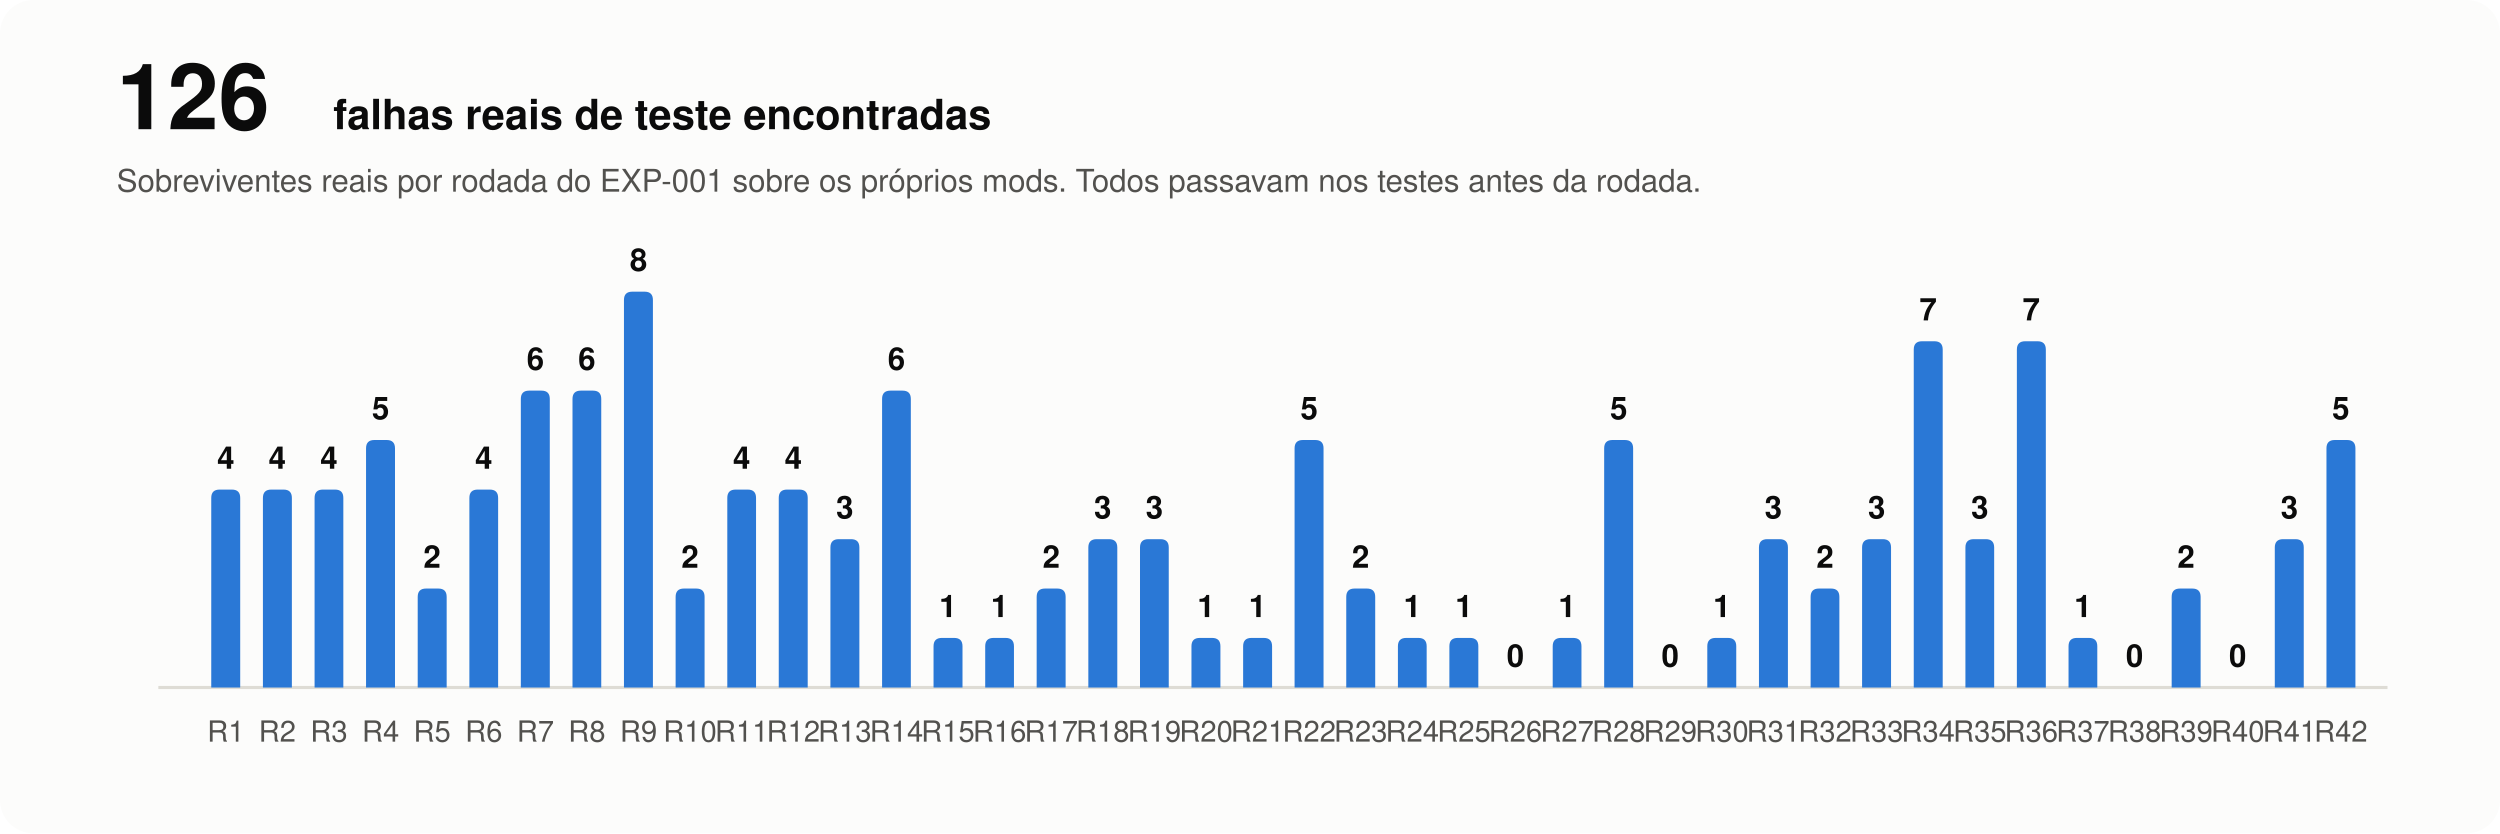
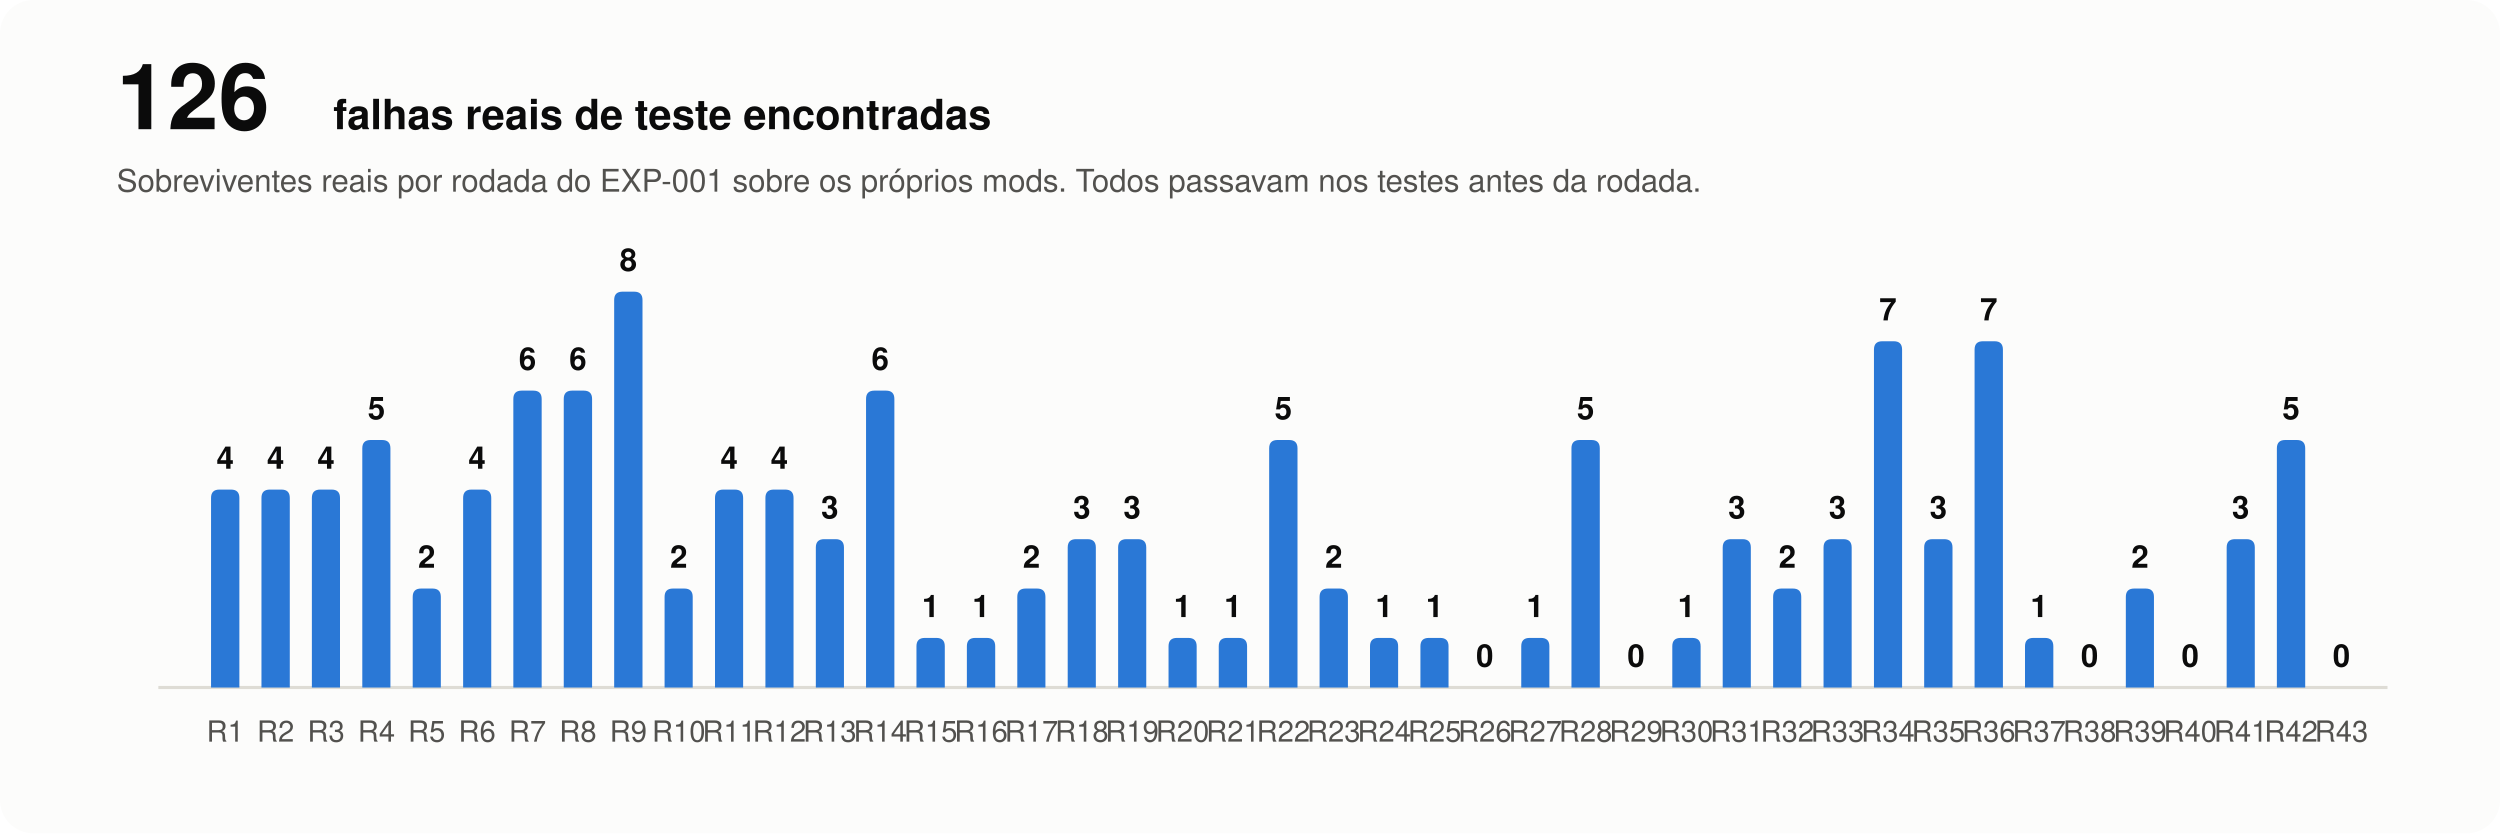
- <svg xmlns="http://www.w3.org/2000/svg" viewBox="0 0 1200 400" width="1200" height="400" role="img" aria-label="126 falhas reais de teste encontradas em 42 rodadas" font-family="ui-sans-serif, -apple-system, 'Segoe UI', Helvetica, Arial, sans-serif">
+ <svg xmlns="http://www.w3.org/2000/svg" viewBox="0 0 1200 400" width="1200" height="400" role="img" aria-label="126 falhas reais de teste encontradas em 43 rodadas" font-family="ui-sans-serif, -apple-system, 'Segoe UI', Helvetica, Arial, sans-serif">
  <style>
  .sup { fill: #fcfcfb; } .sup2 { fill: #f3f2ef; } .borda { stroke: #dedcd5; }
  .t1 { fill: #0b0b0b; } .t2 { fill: #52514e; } .t3 { fill: #8a887f; }
  .ac { fill: #2a78d6; } .acs { stroke: #2a78d6; } .acf { fill: #e8f1fb; }
  .ok { fill: #0f7a3d; } .okf { fill: #e3f3e8; }
  @media (prefers-color-scheme: dark) {
    .sup { fill: #1a1a19; } .sup2 { fill: #232322; } .borda { stroke: #3a3936; }
    .t1 { fill: #f0efec; } .t2 { fill: #c3c2b7; } .t3 { fill: #8f8d84; }
    .ac { fill: #3987e5; } .acs { stroke: #3987e5; } .acf { fill: #1d2c40; }
    .ok { fill: #4cc27a; } .okf { fill: #16301f; }
  }
  @media (prefers-reduced-motion: reduce) { * { animation: none !important; } }

  .barra { transform-box: fill-box; transform-origin: bottom; animation: cresce 1.1s cubic-bezier(.2,.8,.2,1); }
  @keyframes cresce { from { transform: scaleY(0); } to { transform: scaleY(1); } }
</style>
  <rect width="1200" height="400" rx="16" class="sup" />
  <text x="56" y="62" font-size="44" font-weight="800" class="t1">126</text>
  <text x="160" y="62" font-size="20" font-weight="700" class="t1">falhas reais de teste encontradas</text>
  <text x="56" y="92" font-size="15" class="t2">Sobreviventes reais por rodada do EXP-001 sobre os próprios mods. Todos passavam nos testes antes da rodada.</text>
  <line x1="76" y1="330" x2="1146" y2="330" class="borda" stroke-width="1.5" />
  <g class="barra">
-     <path d="M101.4,330 L101.4,239.0 Q101.4,235.0 105.4,235.0 L111.3,235.0 Q115.3,235.0 115.3,239.0 L115.3,330 Z" class="ac" />
-   </g>
-   <text x="108.4" y="225.0" font-size="15" font-weight="700" class="t1" text-anchor="middle">4</text>
-   <text x="108.4" y="356" font-size="14" class="t2" text-anchor="middle">R1</text>
-   <g class="barra">
-     <path d="M126.2,330 L126.2,239.0 Q126.2,235.0 130.2,235.0 L136.1,235.0 Q140.1,235.0 140.1,239.0 L140.1,330 Z" class="ac" />
-   </g>
-   <text x="133.1" y="225.0" font-size="15" font-weight="700" class="t1" text-anchor="middle">4</text>
-   <text x="133.1" y="356" font-size="14" class="t2" text-anchor="middle">R2</text>
-   <g class="barra">
-     <path d="M151.0,330 L151.0,239.0 Q151.0,235.0 155.0,235.0 L160.8,235.0 Q164.8,235.0 164.8,239.0 L164.8,330 Z" class="ac" />
-   </g>
-   <text x="157.9" y="225.0" font-size="15" font-weight="700" class="t1" text-anchor="middle">4</text>
-   <text x="157.9" y="356" font-size="14" class="t2" text-anchor="middle">R3</text>
-   <g class="barra">
-     <path d="M175.7,330 L175.7,215.2 Q175.7,211.2 179.7,211.2 L185.6,211.2 Q189.6,211.2 189.6,215.2 L189.6,330 Z" class="ac" />
-   </g>
-   <text x="182.7" y="201.2" font-size="15" font-weight="700" class="t1" text-anchor="middle">5</text>
-   <text x="182.7" y="356" font-size="14" class="t2" text-anchor="middle">R4</text>
-   <g class="barra">
-     <path d="M200.5,330 L200.5,286.5 Q200.5,282.5 204.5,282.5 L210.4,282.5 Q214.4,282.5 214.4,286.5 L214.4,330 Z" class="ac" />
-   </g>
-   <text x="207.4" y="272.5" font-size="15" font-weight="700" class="t1" text-anchor="middle">2</text>
-   <text x="207.4" y="356" font-size="14" class="t2" text-anchor="middle">R5</text>
-   <g class="barra">
-     <path d="M225.3,330 L225.3,239.0 Q225.3,235.0 229.3,235.0 L235.1,235.0 Q239.1,235.0 239.1,239.0 L239.1,330 Z" class="ac" />
-   </g>
-   <text x="232.2" y="225.0" font-size="15" font-weight="700" class="t1" text-anchor="middle">4</text>
-   <text x="232.2" y="356" font-size="14" class="t2" text-anchor="middle">R6</text>
-   <g class="barra">
-     <path d="M250.0,330 L250.0,191.5 Q250.0,187.5 254.0,187.5 L259.9,187.5 Q263.9,187.5 263.9,191.5 L263.9,330 Z" class="ac" />
-   </g>
-   <text x="257.0" y="177.5" font-size="15" font-weight="700" class="t1" text-anchor="middle">6</text>
-   <text x="257.0" y="356" font-size="14" class="t2" text-anchor="middle">R7</text>
-   <g class="barra">
-     <path d="M274.8,330 L274.8,191.5 Q274.8,187.5 278.8,187.5 L284.6,187.5 Q288.6,187.5 288.6,191.5 L288.6,330 Z" class="ac" />
-   </g>
-   <text x="281.7" y="177.5" font-size="15" font-weight="700" class="t1" text-anchor="middle">6</text>
-   <text x="281.7" y="356" font-size="14" class="t2" text-anchor="middle">R8</text>
-   <g class="barra">
-     <path d="M299.5,330 L299.5,144.0 Q299.5,140.0 303.5,140.0 L309.4,140.0 Q313.4,140.0 313.4,144.0 L313.4,330 Z" class="ac" />
-   </g>
-   <text x="306.5" y="130.0" font-size="15" font-weight="700" class="t1" text-anchor="middle">8</text>
-   <text x="306.5" y="356" font-size="14" class="t2" text-anchor="middle">R9</text>
-   <g class="barra">
-     <path d="M324.3,330 L324.3,286.5 Q324.3,282.5 328.3,282.5 L334.2,282.5 Q338.2,282.5 338.2,286.5 L338.2,330 Z" class="ac" />
-   </g>
-   <text x="331.2" y="272.5" font-size="15" font-weight="700" class="t1" text-anchor="middle">2</text>
-   <text x="331.2" y="356" font-size="14" class="t2" text-anchor="middle">R10</text>
-   <g class="barra">
-     <path d="M349.1,330 L349.1,239.0 Q349.1,235.0 353.1,235.0 L358.9,235.0 Q362.9,235.0 362.9,239.0 L362.9,330 Z" class="ac" />
-   </g>
-   <text x="356.0" y="225.0" font-size="15" font-weight="700" class="t1" text-anchor="middle">4</text>
-   <text x="356.0" y="356" font-size="14" class="t2" text-anchor="middle">R11</text>
-   <g class="barra">
-     <path d="M373.8,330 L373.8,239.0 Q373.8,235.0 377.8,235.0 L383.7,235.0 Q387.7,235.0 387.7,239.0 L387.7,330 Z" class="ac" />
-   </g>
-   <text x="380.8" y="225.0" font-size="15" font-weight="700" class="t1" text-anchor="middle">4</text>
-   <text x="380.8" y="356" font-size="14" class="t2" text-anchor="middle">R12</text>
-   <g class="barra">
-     <path d="M398.6,330 L398.6,262.8 Q398.6,258.8 402.6,258.8 L408.5,258.8 Q412.5,258.8 412.5,262.8 L412.5,330 Z" class="ac" />
-   </g>
-   <text x="405.5" y="248.8" font-size="15" font-weight="700" class="t1" text-anchor="middle">3</text>
-   <text x="405.5" y="356" font-size="14" class="t2" text-anchor="middle">R13</text>
-   <g class="barra">
-     <path d="M423.4,330 L423.4,191.5 Q423.4,187.5 427.4,187.5 L433.2,187.5 Q437.2,187.5 437.2,191.5 L437.2,330 Z" class="ac" />
-   </g>
-   <text x="430.3" y="177.5" font-size="15" font-weight="700" class="t1" text-anchor="middle">6</text>
-   <text x="430.3" y="356" font-size="14" class="t2" text-anchor="middle">R14</text>
-   <g class="barra">
-     <path d="M448.1,330 L448.1,310.2 Q448.1,306.2 452.1,306.2 L458.0,306.2 Q462.0,306.2 462.0,310.2 L462.0,330 Z" class="ac" />
-   </g>
-   <text x="455.0" y="296.2" font-size="15" font-weight="700" class="t1" text-anchor="middle">1</text>
-   <text x="455.0" y="356" font-size="14" class="t2" text-anchor="middle">R15</text>
-   <g class="barra">
-     <path d="M472.9,330 L472.9,310.2 Q472.9,306.2 476.9,306.2 L482.7,306.2 Q486.7,306.2 486.7,310.2 L486.7,330 Z" class="ac" />
-   </g>
-   <text x="479.8" y="296.2" font-size="15" font-weight="700" class="t1" text-anchor="middle">1</text>
-   <text x="479.8" y="356" font-size="14" class="t2" text-anchor="middle">R16</text>
-   <g class="barra">
-     <path d="M497.6,330 L497.6,286.5 Q497.6,282.5 501.6,282.5 L507.5,282.5 Q511.5,282.5 511.5,286.5 L511.5,330 Z" class="ac" />
-   </g>
-   <text x="504.6" y="272.5" font-size="15" font-weight="700" class="t1" text-anchor="middle">2</text>
-   <text x="504.6" y="356" font-size="14" class="t2" text-anchor="middle">R17</text>
-   <g class="barra">
-     <path d="M522.4,330 L522.4,262.8 Q522.4,258.8 526.4,258.8 L532.3,258.8 Q536.3,258.8 536.3,262.8 L536.3,330 Z" class="ac" />
-   </g>
-   <text x="529.3" y="248.8" font-size="15" font-weight="700" class="t1" text-anchor="middle">3</text>
-   <text x="529.3" y="356" font-size="14" class="t2" text-anchor="middle">R18</text>
-   <g class="barra">
-     <path d="M547.2,330 L547.2,262.8 Q547.2,258.8 551.2,258.8 L557.0,258.8 Q561.0,258.8 561.0,262.8 L561.0,330 Z" class="ac" />
-   </g>
-   <text x="554.1" y="248.8" font-size="15" font-weight="700" class="t1" text-anchor="middle">3</text>
-   <text x="554.1" y="356" font-size="14" class="t2" text-anchor="middle">R19</text>
-   <g class="barra">
-     <path d="M571.9,330 L571.9,310.2 Q571.9,306.2 575.9,306.2 L581.8,306.2 Q585.8,306.2 585.8,310.2 L585.8,330 Z" class="ac" />
-   </g>
-   <text x="578.9" y="296.2" font-size="15" font-weight="700" class="t1" text-anchor="middle">1</text>
-   <text x="578.9" y="356" font-size="14" class="t2" text-anchor="middle">R20</text>
-   <g class="barra">
-     <path d="M596.7,330 L596.7,310.2 Q596.7,306.2 600.7,306.2 L606.6,306.2 Q610.6,306.2 610.6,310.2 L610.6,330 Z" class="ac" />
-   </g>
-   <text x="603.6" y="296.2" font-size="15" font-weight="700" class="t1" text-anchor="middle">1</text>
-   <text x="603.6" y="356" font-size="14" class="t2" text-anchor="middle">R21</text>
-   <g class="barra">
-     <path d="M621.4,330 L621.4,215.2 Q621.4,211.2 625.4,211.2 L631.3,211.2 Q635.3,211.2 635.3,215.2 L635.3,330 Z" class="ac" />
-   </g>
-   <text x="628.4" y="201.2" font-size="15" font-weight="700" class="t1" text-anchor="middle">5</text>
-   <text x="628.4" y="356" font-size="14" class="t2" text-anchor="middle">R22</text>
-   <g class="barra">
-     <path d="M646.2,330 L646.2,286.5 Q646.2,282.5 650.2,282.5 L656.1,282.5 Q660.1,282.5 660.1,286.5 L660.1,330 Z" class="ac" />
-   </g>
-   <text x="653.1" y="272.5" font-size="15" font-weight="700" class="t1" text-anchor="middle">2</text>
-   <text x="653.1" y="356" font-size="14" class="t2" text-anchor="middle">R23</text>
-   <g class="barra">
-     <path d="M671.0,330 L671.0,310.2 Q671.0,306.2 675.0,306.2 L680.8,306.2 Q684.8,306.2 684.8,310.2 L684.8,330 Z" class="ac" />
-   </g>
-   <text x="677.9" y="296.2" font-size="15" font-weight="700" class="t1" text-anchor="middle">1</text>
-   <text x="677.9" y="356" font-size="14" class="t2" text-anchor="middle">R24</text>
-   <g class="barra">
-     <path d="M695.7,330 L695.7,310.2 Q695.7,306.2 699.7,306.2 L705.6,306.2 Q709.6,306.2 709.6,310.2 L709.6,330 Z" class="ac" />
-   </g>
-   <text x="702.7" y="296.2" font-size="15" font-weight="700" class="t1" text-anchor="middle">1</text>
-   <text x="702.7" y="356" font-size="14" class="t2" text-anchor="middle">R25</text>
-   <g class="barra">
-     <path d="M720.5,330 L720.5,330.0 Q720.5,330.0 720.5,330.0 L734.4,330.0 Q734.4,330.0 734.4,330.0 L734.4,330 Z" class="ac" />
-   </g>
-   <text x="727.4" y="320.0" font-size="15" font-weight="700" class="t1" text-anchor="middle">0</text>
-   <text x="727.4" y="356" font-size="14" class="t2" text-anchor="middle">R26</text>
-   <g class="barra">
-     <path d="M745.3,330 L745.3,310.2 Q745.3,306.2 749.3,306.2 L755.1,306.2 Q759.1,306.2 759.1,310.2 L759.1,330 Z" class="ac" />
-   </g>
-   <text x="752.2" y="296.2" font-size="15" font-weight="700" class="t1" text-anchor="middle">1</text>
-   <text x="752.2" y="356" font-size="14" class="t2" text-anchor="middle">R27</text>
-   <g class="barra">
-     <path d="M770.0,330 L770.0,215.2 Q770.0,211.2 774.0,211.2 L779.9,211.2 Q783.9,211.2 783.9,215.2 L783.9,330 Z" class="ac" />
-   </g>
-   <text x="777.0" y="201.2" font-size="15" font-weight="700" class="t1" text-anchor="middle">5</text>
-   <text x="777.0" y="356" font-size="14" class="t2" text-anchor="middle">R28</text>
-   <g class="barra">
-     <path d="M794.8,330 L794.8,330.0 Q794.8,330.0 794.8,330.0 L808.6,330.0 Q808.6,330.0 808.6,330.0 L808.6,330 Z" class="ac" />
-   </g>
-   <text x="801.7" y="320.0" font-size="15" font-weight="700" class="t1" text-anchor="middle">0</text>
-   <text x="801.7" y="356" font-size="14" class="t2" text-anchor="middle">R29</text>
-   <g class="barra">
-     <path d="M819.5,330 L819.5,310.2 Q819.5,306.2 823.5,306.2 L829.4,306.2 Q833.4,306.2 833.4,310.2 L833.4,330 Z" class="ac" />
-   </g>
-   <text x="826.5" y="296.2" font-size="15" font-weight="700" class="t1" text-anchor="middle">1</text>
-   <text x="826.5" y="356" font-size="14" class="t2" text-anchor="middle">R30</text>
-   <g class="barra">
-     <path d="M844.3,330 L844.3,262.8 Q844.3,258.8 848.3,258.8 L854.2,258.8 Q858.2,258.8 858.2,262.8 L858.2,330 Z" class="ac" />
-   </g>
-   <text x="851.2" y="248.8" font-size="15" font-weight="700" class="t1" text-anchor="middle">3</text>
-   <text x="851.2" y="356" font-size="14" class="t2" text-anchor="middle">R31</text>
-   <g class="barra">
-     <path d="M869.1,330 L869.1,286.5 Q869.1,282.5 873.1,282.5 L878.9,282.5 Q882.9,282.5 882.9,286.5 L882.9,330 Z" class="ac" />
-   </g>
-   <text x="876.0" y="272.5" font-size="15" font-weight="700" class="t1" text-anchor="middle">2</text>
-   <text x="876.0" y="356" font-size="14" class="t2" text-anchor="middle">R32</text>
-   <g class="barra">
-     <path d="M893.8,330 L893.8,262.8 Q893.8,258.8 897.8,258.8 L903.7,258.8 Q907.7,258.8 907.7,262.8 L907.7,330 Z" class="ac" />
-   </g>
-   <text x="900.8" y="248.8" font-size="15" font-weight="700" class="t1" text-anchor="middle">3</text>
-   <text x="900.8" y="356" font-size="14" class="t2" text-anchor="middle">R33</text>
-   <g class="barra">
-     <path d="M918.6,330 L918.6,167.8 Q918.6,163.8 922.6,163.8 L928.5,163.8 Q932.5,163.8 932.5,167.8 L932.5,330 Z" class="ac" />
-   </g>
-   <text x="925.5" y="153.8" font-size="15" font-weight="700" class="t1" text-anchor="middle">7</text>
-   <text x="925.5" y="356" font-size="14" class="t2" text-anchor="middle">R34</text>
-   <g class="barra">
-     <path d="M943.4,330 L943.4,262.8 Q943.4,258.8 947.4,258.8 L953.2,258.8 Q957.2,258.8 957.2,262.8 L957.2,330 Z" class="ac" />
-   </g>
-   <text x="950.3" y="248.8" font-size="15" font-weight="700" class="t1" text-anchor="middle">3</text>
-   <text x="950.3" y="356" font-size="14" class="t2" text-anchor="middle">R35</text>
-   <g class="barra">
-     <path d="M968.1,330 L968.1,167.8 Q968.1,163.8 972.1,163.8 L978.0,163.8 Q982.0,163.8 982.0,167.8 L982.0,330 Z" class="ac" />
-   </g>
-   <text x="975.0" y="153.8" font-size="15" font-weight="700" class="t1" text-anchor="middle">7</text>
-   <text x="975.0" y="356" font-size="14" class="t2" text-anchor="middle">R36</text>
-   <g class="barra">
-     <path d="M992.9,330 L992.9,310.2 Q992.9,306.2 996.9,306.2 L1002.7,306.2 Q1006.7,306.2 1006.7,310.2 L1006.7,330 Z" class="ac" />
-   </g>
-   <text x="999.8" y="296.2" font-size="15" font-weight="700" class="t1" text-anchor="middle">1</text>
-   <text x="999.8" y="356" font-size="14" class="t2" text-anchor="middle">R37</text>
-   <g class="barra">
-     <path d="M1017.6,330 L1017.6,330.0 Q1017.6,330.0 1017.6,330.0 L1031.5,330.0 Q1031.5,330.0 1031.5,330.0 L1031.5,330 Z" class="ac" />
-   </g>
-   <text x="1024.6" y="320.0" font-size="15" font-weight="700" class="t1" text-anchor="middle">0</text>
-   <text x="1024.6" y="356" font-size="14" class="t2" text-anchor="middle">R38</text>
-   <g class="barra">
-     <path d="M1042.4,330 L1042.4,286.5 Q1042.4,282.5 1046.4,282.5 L1052.3,282.5 Q1056.3,282.5 1056.3,286.5 L1056.3,330 Z" class="ac" />
-   </g>
-   <text x="1049.3" y="272.5" font-size="15" font-weight="700" class="t1" text-anchor="middle">2</text>
-   <text x="1049.3" y="356" font-size="14" class="t2" text-anchor="middle">R39</text>
-   <g class="barra">
-     <path d="M1067.2,330 L1067.2,330.0 Q1067.2,330.0 1067.2,330.0 L1081.0,330.0 Q1081.0,330.0 1081.0,330.0 L1081.0,330 Z" class="ac" />
-   </g>
-   <text x="1074.1" y="320.0" font-size="15" font-weight="700" class="t1" text-anchor="middle">0</text>
-   <text x="1074.1" y="356" font-size="14" class="t2" text-anchor="middle">R40</text>
-   <g class="barra">
-     <path d="M1091.9,330 L1091.9,262.8 Q1091.9,258.8 1095.9,258.8 L1101.8,258.8 Q1105.8,258.8 1105.8,262.8 L1105.8,330 Z" class="ac" />
-   </g>
-   <text x="1098.9" y="248.8" font-size="15" font-weight="700" class="t1" text-anchor="middle">3</text>
-   <text x="1098.9" y="356" font-size="14" class="t2" text-anchor="middle">R41</text>
-   <g class="barra">
-     <path d="M1116.7,330 L1116.7,215.2 Q1116.7,211.2 1120.7,211.2 L1126.6,211.2 Q1130.6,211.2 1130.6,215.2 L1130.6,330 Z" class="ac" />
-   </g>
-   <text x="1123.6" y="201.2" font-size="15" font-weight="700" class="t1" text-anchor="middle">5</text>
-   <text x="1123.6" y="356" font-size="14" class="t2" text-anchor="middle">R42</text>
+     <path d="M101.3,330 L101.3,239.0 Q101.3,235.0 105.3,235.0 L110.9,235.0 Q114.9,235.0 114.9,239.0 L114.9,330 Z" class="ac" />
+   </g>
+   <text x="108.1" y="225.0" font-size="15" font-weight="700" class="t1" text-anchor="middle">4</text>
+   <text x="108.1" y="356" font-size="14" class="t2" text-anchor="middle">R1</text>
+   <g class="barra">
+     <path d="M125.5,330 L125.5,239.0 Q125.5,235.0 129.5,235.0 L135.1,235.0 Q139.1,235.0 139.1,239.0 L139.1,330 Z" class="ac" />
+   </g>
+   <text x="132.3" y="225.0" font-size="15" font-weight="700" class="t1" text-anchor="middle">4</text>
+   <text x="132.3" y="356" font-size="14" class="t2" text-anchor="middle">R2</text>
+   <g class="barra">
+     <path d="M149.7,330 L149.7,239.0 Q149.7,235.0 153.7,235.0 L159.2,235.0 Q163.2,235.0 163.2,239.0 L163.2,330 Z" class="ac" />
+   </g>
+   <text x="156.5" y="225.0" font-size="15" font-weight="700" class="t1" text-anchor="middle">4</text>
+   <text x="156.5" y="356" font-size="14" class="t2" text-anchor="middle">R3</text>
+   <g class="barra">
+     <path d="M173.9,330 L173.9,215.2 Q173.9,211.2 177.9,211.2 L183.4,211.2 Q187.4,211.2 187.4,215.2 L187.4,330 Z" class="ac" />
+   </g>
+   <text x="180.7" y="201.2" font-size="15" font-weight="700" class="t1" text-anchor="middle">5</text>
+   <text x="180.7" y="356" font-size="14" class="t2" text-anchor="middle">R4</text>
+   <g class="barra">
+     <path d="M198.1,330 L198.1,286.5 Q198.1,282.5 202.1,282.5 L207.6,282.5 Q211.6,282.5 211.6,286.5 L211.6,330 Z" class="ac" />
+   </g>
+   <text x="204.8" y="272.5" font-size="15" font-weight="700" class="t1" text-anchor="middle">2</text>
+   <text x="204.8" y="356" font-size="14" class="t2" text-anchor="middle">R5</text>
+   <g class="barra">
+     <path d="M222.3,330 L222.3,239.0 Q222.3,235.0 226.3,235.0 L231.8,235.0 Q235.8,235.0 235.8,239.0 L235.8,330 Z" class="ac" />
+   </g>
+   <text x="229.0" y="225.0" font-size="15" font-weight="700" class="t1" text-anchor="middle">4</text>
+   <text x="229.0" y="356" font-size="14" class="t2" text-anchor="middle">R6</text>
+   <g class="barra">
+     <path d="M246.4,330 L246.4,191.5 Q246.4,187.5 250.4,187.5 L256.0,187.5 Q260.0,187.5 260.0,191.5 L260.0,330 Z" class="ac" />
+   </g>
+   <text x="253.2" y="177.5" font-size="15" font-weight="700" class="t1" text-anchor="middle">6</text>
+   <text x="253.2" y="356" font-size="14" class="t2" text-anchor="middle">R7</text>
+   <g class="barra">
+     <path d="M270.6,330 L270.6,191.5 Q270.6,187.5 274.6,187.5 L280.2,187.5 Q284.2,187.5 284.2,191.5 L284.2,330 Z" class="ac" />
+   </g>
+   <text x="277.4" y="177.5" font-size="15" font-weight="700" class="t1" text-anchor="middle">6</text>
+   <text x="277.4" y="356" font-size="14" class="t2" text-anchor="middle">R8</text>
+   <g class="barra">
+     <path d="M294.8,330 L294.8,144.0 Q294.8,140.0 298.8,140.0 L304.4,140.0 Q308.4,140.0 308.4,144.0 L308.4,330 Z" class="ac" />
+   </g>
+   <text x="301.6" y="130.0" font-size="15" font-weight="700" class="t1" text-anchor="middle">8</text>
+   <text x="301.6" y="356" font-size="14" class="t2" text-anchor="middle">R9</text>
+   <g class="barra">
+     <path d="M319.0,330 L319.0,286.5 Q319.0,282.5 323.0,282.5 L328.5,282.5 Q332.5,282.5 332.5,286.5 L332.5,330 Z" class="ac" />
+   </g>
+   <text x="325.8" y="272.5" font-size="15" font-weight="700" class="t1" text-anchor="middle">2</text>
+   <text x="325.8" y="356" font-size="14" class="t2" text-anchor="middle">R10</text>
+   <g class="barra">
+     <path d="M343.2,330 L343.2,239.0 Q343.2,235.0 347.2,235.0 L352.7,235.0 Q356.7,235.0 356.7,239.0 L356.7,330 Z" class="ac" />
+   </g>
+   <text x="350.0" y="225.0" font-size="15" font-weight="700" class="t1" text-anchor="middle">4</text>
+   <text x="350.0" y="356" font-size="14" class="t2" text-anchor="middle">R11</text>
+   <g class="barra">
+     <path d="M367.4,330 L367.4,239.0 Q367.4,235.0 371.4,235.0 L376.9,235.0 Q380.9,235.0 380.9,239.0 L380.9,330 Z" class="ac" />
+   </g>
+   <text x="374.1" y="225.0" font-size="15" font-weight="700" class="t1" text-anchor="middle">4</text>
+   <text x="374.1" y="356" font-size="14" class="t2" text-anchor="middle">R12</text>
+   <g class="barra">
+     <path d="M391.6,330 L391.6,262.8 Q391.6,258.8 395.6,258.8 L401.1,258.8 Q405.1,258.8 405.1,262.8 L405.1,330 Z" class="ac" />
+   </g>
+   <text x="398.3" y="248.8" font-size="15" font-weight="700" class="t1" text-anchor="middle">3</text>
+   <text x="398.3" y="356" font-size="14" class="t2" text-anchor="middle">R13</text>
+   <g class="barra">
+     <path d="M415.7,330 L415.7,191.5 Q415.7,187.5 419.7,187.5 L425.3,187.5 Q429.3,187.5 429.3,191.5 L429.3,330 Z" class="ac" />
+   </g>
+   <text x="422.5" y="177.5" font-size="15" font-weight="700" class="t1" text-anchor="middle">6</text>
+   <text x="422.5" y="356" font-size="14" class="t2" text-anchor="middle">R14</text>
+   <g class="barra">
+     <path d="M439.9,330 L439.9,310.2 Q439.9,306.2 443.9,306.2 L449.5,306.2 Q453.5,306.2 453.5,310.2 L453.5,330 Z" class="ac" />
+   </g>
+   <text x="446.7" y="296.2" font-size="15" font-weight="700" class="t1" text-anchor="middle">1</text>
+   <text x="446.7" y="356" font-size="14" class="t2" text-anchor="middle">R15</text>
+   <g class="barra">
+     <path d="M464.1,330 L464.1,310.2 Q464.1,306.2 468.1,306.2 L473.7,306.2 Q477.7,306.2 477.7,310.2 L477.7,330 Z" class="ac" />
+   </g>
+   <text x="470.9" y="296.2" font-size="15" font-weight="700" class="t1" text-anchor="middle">1</text>
+   <text x="470.9" y="356" font-size="14" class="t2" text-anchor="middle">R16</text>
+   <g class="barra">
+     <path d="M488.3,330 L488.3,286.5 Q488.3,282.5 492.3,282.5 L497.8,282.5 Q501.8,282.5 501.8,286.5 L501.8,330 Z" class="ac" />
+   </g>
+   <text x="495.1" y="272.5" font-size="15" font-weight="700" class="t1" text-anchor="middle">2</text>
+   <text x="495.1" y="356" font-size="14" class="t2" text-anchor="middle">R17</text>
+   <g class="barra">
+     <path d="M512.5,330 L512.5,262.8 Q512.5,258.8 516.5,258.8 L522.0,258.8 Q526.0,258.8 526.0,262.8 L526.0,330 Z" class="ac" />
+   </g>
+   <text x="519.3" y="248.8" font-size="15" font-weight="700" class="t1" text-anchor="middle">3</text>
+   <text x="519.3" y="356" font-size="14" class="t2" text-anchor="middle">R18</text>
+   <g class="barra">
+     <path d="M536.7,330 L536.7,262.8 Q536.7,258.8 540.7,258.8 L546.2,258.8 Q550.2,258.8 550.2,262.8 L550.2,330 Z" class="ac" />
+   </g>
+   <text x="543.4" y="248.8" font-size="15" font-weight="700" class="t1" text-anchor="middle">3</text>
+   <text x="543.4" y="356" font-size="14" class="t2" text-anchor="middle">R19</text>
+   <g class="barra">
+     <path d="M560.9,330 L560.9,310.2 Q560.9,306.2 564.9,306.2 L570.4,306.2 Q574.4,306.2 574.4,310.2 L574.4,330 Z" class="ac" />
+   </g>
+   <text x="567.6" y="296.2" font-size="15" font-weight="700" class="t1" text-anchor="middle">1</text>
+   <text x="567.6" y="356" font-size="14" class="t2" text-anchor="middle">R20</text>
+   <g class="barra">
+     <path d="M585.0,330 L585.0,310.2 Q585.0,306.2 589.0,306.2 L594.6,306.2 Q598.6,306.2 598.6,310.2 L598.6,330 Z" class="ac" />
+   </g>
+   <text x="591.8" y="296.2" font-size="15" font-weight="700" class="t1" text-anchor="middle">1</text>
+   <text x="591.8" y="356" font-size="14" class="t2" text-anchor="middle">R21</text>
+   <g class="barra">
+     <path d="M609.2,330 L609.2,215.2 Q609.2,211.2 613.2,211.2 L618.8,211.2 Q622.8,211.2 622.8,215.2 L622.8,330 Z" class="ac" />
+   </g>
+   <text x="616.0" y="201.2" font-size="15" font-weight="700" class="t1" text-anchor="middle">5</text>
+   <text x="616.0" y="356" font-size="14" class="t2" text-anchor="middle">R22</text>
+   <g class="barra">
+     <path d="M633.4,330 L633.4,286.5 Q633.4,282.5 637.4,282.5 L643.0,282.5 Q647.0,282.5 647.0,286.5 L647.0,330 Z" class="ac" />
+   </g>
+   <text x="640.2" y="272.5" font-size="15" font-weight="700" class="t1" text-anchor="middle">2</text>
+   <text x="640.2" y="356" font-size="14" class="t2" text-anchor="middle">R23</text>
+   <g class="barra">
+     <path d="M657.6,330 L657.6,310.2 Q657.6,306.2 661.6,306.2 L667.1,306.2 Q671.1,306.2 671.1,310.2 L671.1,330 Z" class="ac" />
+   </g>
+   <text x="664.4" y="296.2" font-size="15" font-weight="700" class="t1" text-anchor="middle">1</text>
+   <text x="664.4" y="356" font-size="14" class="t2" text-anchor="middle">R24</text>
+   <g class="barra">
+     <path d="M681.8,330 L681.8,310.2 Q681.8,306.2 685.8,306.2 L691.3,306.2 Q695.3,306.2 695.3,310.2 L695.3,330 Z" class="ac" />
+   </g>
+   <text x="688.6" y="296.2" font-size="15" font-weight="700" class="t1" text-anchor="middle">1</text>
+   <text x="688.6" y="356" font-size="14" class="t2" text-anchor="middle">R25</text>
+   <g class="barra">
+     <path d="M706.0,330 L706.0,330.0 Q706.0,330.0 706.0,330.0 L719.5,330.0 Q719.5,330.0 719.5,330.0 L719.5,330 Z" class="ac" />
+   </g>
+   <text x="712.7" y="320.0" font-size="15" font-weight="700" class="t1" text-anchor="middle">0</text>
+   <text x="712.7" y="356" font-size="14" class="t2" text-anchor="middle">R26</text>
+   <g class="barra">
+     <path d="M730.2,330 L730.2,310.2 Q730.2,306.2 734.2,306.2 L739.7,306.2 Q743.7,306.2 743.7,310.2 L743.7,330 Z" class="ac" />
+   </g>
+   <text x="736.9" y="296.2" font-size="15" font-weight="700" class="t1" text-anchor="middle">1</text>
+   <text x="736.9" y="356" font-size="14" class="t2" text-anchor="middle">R27</text>
+   <g class="barra">
+     <path d="M754.3,330 L754.3,215.2 Q754.3,211.2 758.3,211.2 L763.9,211.2 Q767.9,211.2 767.9,215.2 L767.9,330 Z" class="ac" />
+   </g>
+   <text x="761.1" y="201.2" font-size="15" font-weight="700" class="t1" text-anchor="middle">5</text>
+   <text x="761.1" y="356" font-size="14" class="t2" text-anchor="middle">R28</text>
+   <g class="barra">
+     <path d="M778.5,330 L778.5,330.0 Q778.5,330.0 778.5,330.0 L792.1,330.0 Q792.1,330.0 792.1,330.0 L792.1,330 Z" class="ac" />
+   </g>
+   <text x="785.3" y="320.0" font-size="15" font-weight="700" class="t1" text-anchor="middle">0</text>
+   <text x="785.3" y="356" font-size="14" class="t2" text-anchor="middle">R29</text>
+   <g class="barra">
+     <path d="M802.7,330 L802.7,310.2 Q802.7,306.2 806.7,306.2 L812.3,306.2 Q816.3,306.2 816.3,310.2 L816.3,330 Z" class="ac" />
+   </g>
+   <text x="809.5" y="296.2" font-size="15" font-weight="700" class="t1" text-anchor="middle">1</text>
+   <text x="809.5" y="356" font-size="14" class="t2" text-anchor="middle">R30</text>
+   <g class="barra">
+     <path d="M826.9,330 L826.9,262.8 Q826.9,258.8 830.9,258.8 L836.4,258.8 Q840.4,258.8 840.4,262.8 L840.4,330 Z" class="ac" />
+   </g>
+   <text x="833.7" y="248.8" font-size="15" font-weight="700" class="t1" text-anchor="middle">3</text>
+   <text x="833.7" y="356" font-size="14" class="t2" text-anchor="middle">R31</text>
+   <g class="barra">
+     <path d="M851.1,330 L851.1,286.5 Q851.1,282.5 855.1,282.5 L860.6,282.5 Q864.6,282.5 864.6,286.5 L864.6,330 Z" class="ac" />
+   </g>
+   <text x="857.9" y="272.5" font-size="15" font-weight="700" class="t1" text-anchor="middle">2</text>
+   <text x="857.9" y="356" font-size="14" class="t2" text-anchor="middle">R32</text>
+   <g class="barra">
+     <path d="M875.3,330 L875.3,262.8 Q875.3,258.8 879.3,258.8 L884.8,258.8 Q888.8,258.8 888.8,262.8 L888.8,330 Z" class="ac" />
+   </g>
+   <text x="882.0" y="248.8" font-size="15" font-weight="700" class="t1" text-anchor="middle">3</text>
+   <text x="882.0" y="356" font-size="14" class="t2" text-anchor="middle">R33</text>
+   <g class="barra">
+     <path d="M899.5,330 L899.5,167.8 Q899.5,163.8 903.5,163.8 L909.0,163.8 Q913.0,163.8 913.0,167.8 L913.0,330 Z" class="ac" />
+   </g>
+   <text x="906.2" y="153.8" font-size="15" font-weight="700" class="t1" text-anchor="middle">7</text>
+   <text x="906.2" y="356" font-size="14" class="t2" text-anchor="middle">R34</text>
+   <g class="barra">
+     <path d="M923.6,330 L923.6,262.8 Q923.6,258.8 927.6,258.8 L933.2,258.8 Q937.2,258.8 937.2,262.8 L937.2,330 Z" class="ac" />
+   </g>
+   <text x="930.4" y="248.8" font-size="15" font-weight="700" class="t1" text-anchor="middle">3</text>
+   <text x="930.4" y="356" font-size="14" class="t2" text-anchor="middle">R35</text>
+   <g class="barra">
+     <path d="M947.8,330 L947.8,167.8 Q947.8,163.8 951.8,163.8 L957.4,163.8 Q961.4,163.8 961.4,167.8 L961.4,330 Z" class="ac" />
+   </g>
+   <text x="954.6" y="153.8" font-size="15" font-weight="700" class="t1" text-anchor="middle">7</text>
+   <text x="954.6" y="356" font-size="14" class="t2" text-anchor="middle">R36</text>
+   <g class="barra">
+     <path d="M972.0,330 L972.0,310.2 Q972.0,306.2 976.0,306.2 L981.6,306.2 Q985.6,306.2 985.6,310.2 L985.6,330 Z" class="ac" />
+   </g>
+   <text x="978.8" y="296.2" font-size="15" font-weight="700" class="t1" text-anchor="middle">1</text>
+   <text x="978.8" y="356" font-size="14" class="t2" text-anchor="middle">R37</text>
+   <g class="barra">
+     <path d="M996.2,330 L996.2,330.0 Q996.2,330.0 996.2,330.0 L1009.7,330.0 Q1009.7,330.0 1009.7,330.0 L1009.7,330 Z" class="ac" />
+   </g>
+   <text x="1003.0" y="320.0" font-size="15" font-weight="700" class="t1" text-anchor="middle">0</text>
+   <text x="1003.0" y="356" font-size="14" class="t2" text-anchor="middle">R38</text>
+   <g class="barra">
+     <path d="M1020.4,330 L1020.4,286.5 Q1020.4,282.5 1024.4,282.5 L1029.9,282.5 Q1033.9,282.5 1033.9,286.5 L1033.9,330 Z" class="ac" />
+   </g>
+   <text x="1027.2" y="272.5" font-size="15" font-weight="700" class="t1" text-anchor="middle">2</text>
+   <text x="1027.2" y="356" font-size="14" class="t2" text-anchor="middle">R39</text>
+   <g class="barra">
+     <path d="M1044.6,330 L1044.6,330.0 Q1044.6,330.0 1044.6,330.0 L1058.1,330.0 Q1058.1,330.0 1058.1,330.0 L1058.1,330 Z" class="ac" />
+   </g>
+   <text x="1051.3" y="320.0" font-size="15" font-weight="700" class="t1" text-anchor="middle">0</text>
+   <text x="1051.3" y="356" font-size="14" class="t2" text-anchor="middle">R40</text>
+   <g class="barra">
+     <path d="M1068.8,330 L1068.8,262.8 Q1068.8,258.8 1072.8,258.8 L1078.3,258.8 Q1082.3,258.8 1082.3,262.8 L1082.3,330 Z" class="ac" />
+   </g>
+   <text x="1075.5" y="248.8" font-size="15" font-weight="700" class="t1" text-anchor="middle">3</text>
+   <text x="1075.5" y="356" font-size="14" class="t2" text-anchor="middle">R41</text>
+   <g class="barra">
+     <path d="M1092.9,330 L1092.9,215.2 Q1092.9,211.2 1096.9,211.2 L1102.5,211.2 Q1106.5,211.2 1106.5,215.2 L1106.5,330 Z" class="ac" />
+   </g>
+   <text x="1099.7" y="201.2" font-size="15" font-weight="700" class="t1" text-anchor="middle">5</text>
+   <text x="1099.7" y="356" font-size="14" class="t2" text-anchor="middle">R42</text>
+   <g class="barra">
+     <path d="M1117.1,330 L1117.1,330.0 Q1117.1,330.0 1117.1,330.0 L1130.7,330.0 Q1130.7,330.0 1130.7,330.0 L1130.7,330 Z" class="ac" />
+   </g>
+   <text x="1123.9" y="320.0" font-size="15" font-weight="700" class="t1" text-anchor="middle">0</text>
+   <text x="1123.9" y="356" font-size="14" class="t2" text-anchor="middle">R43</text>
</svg>
